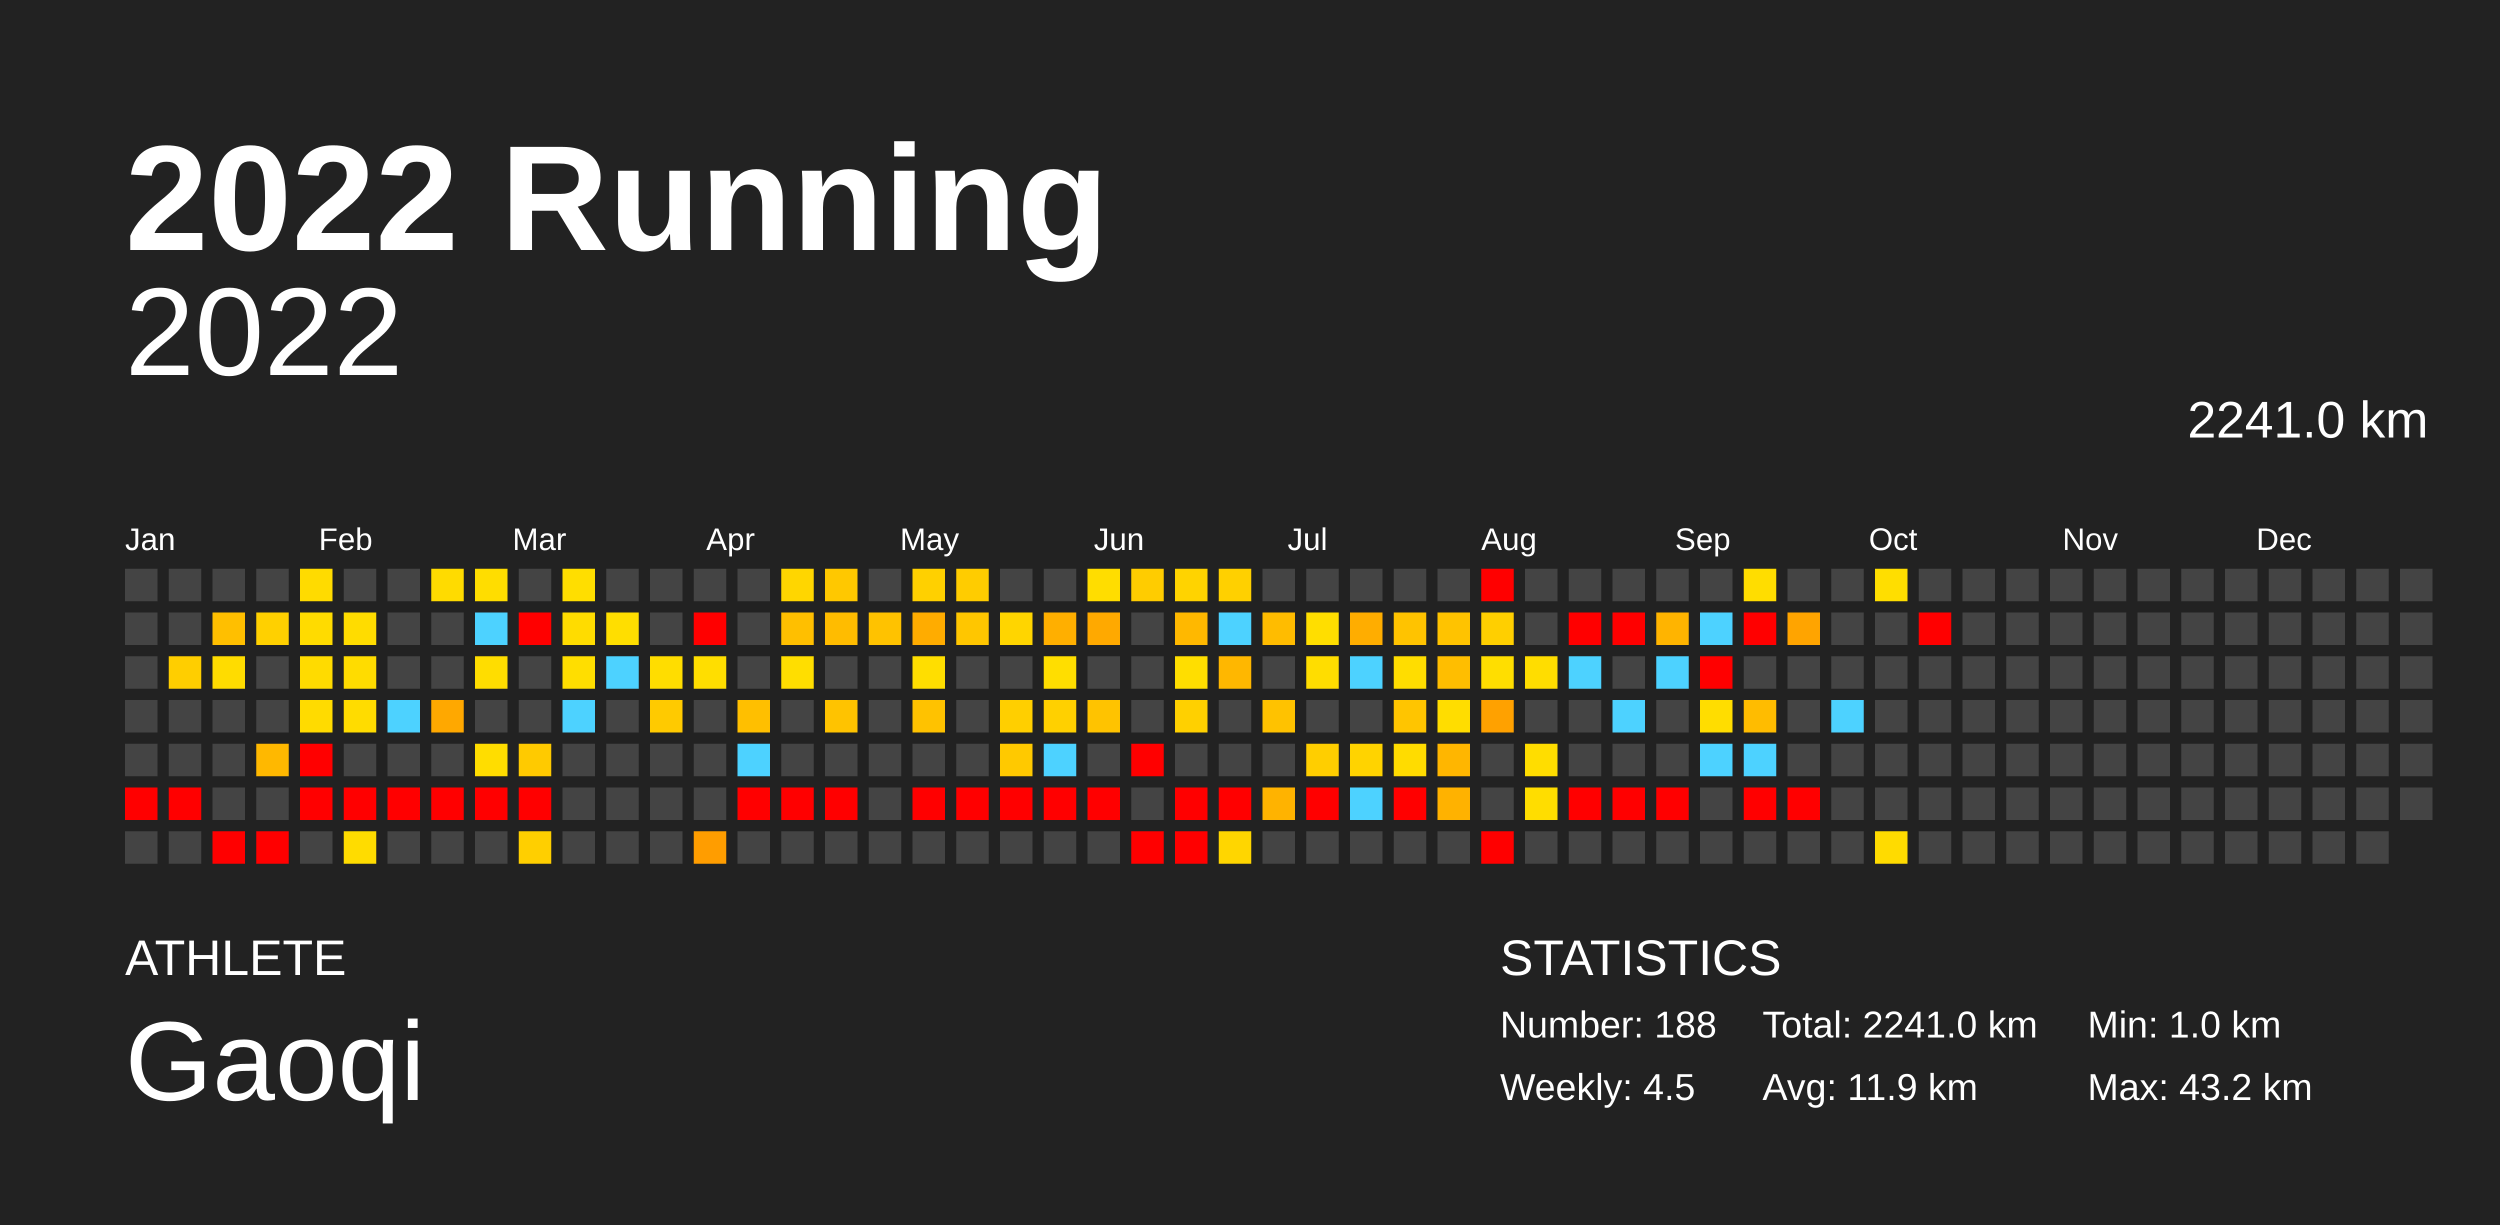
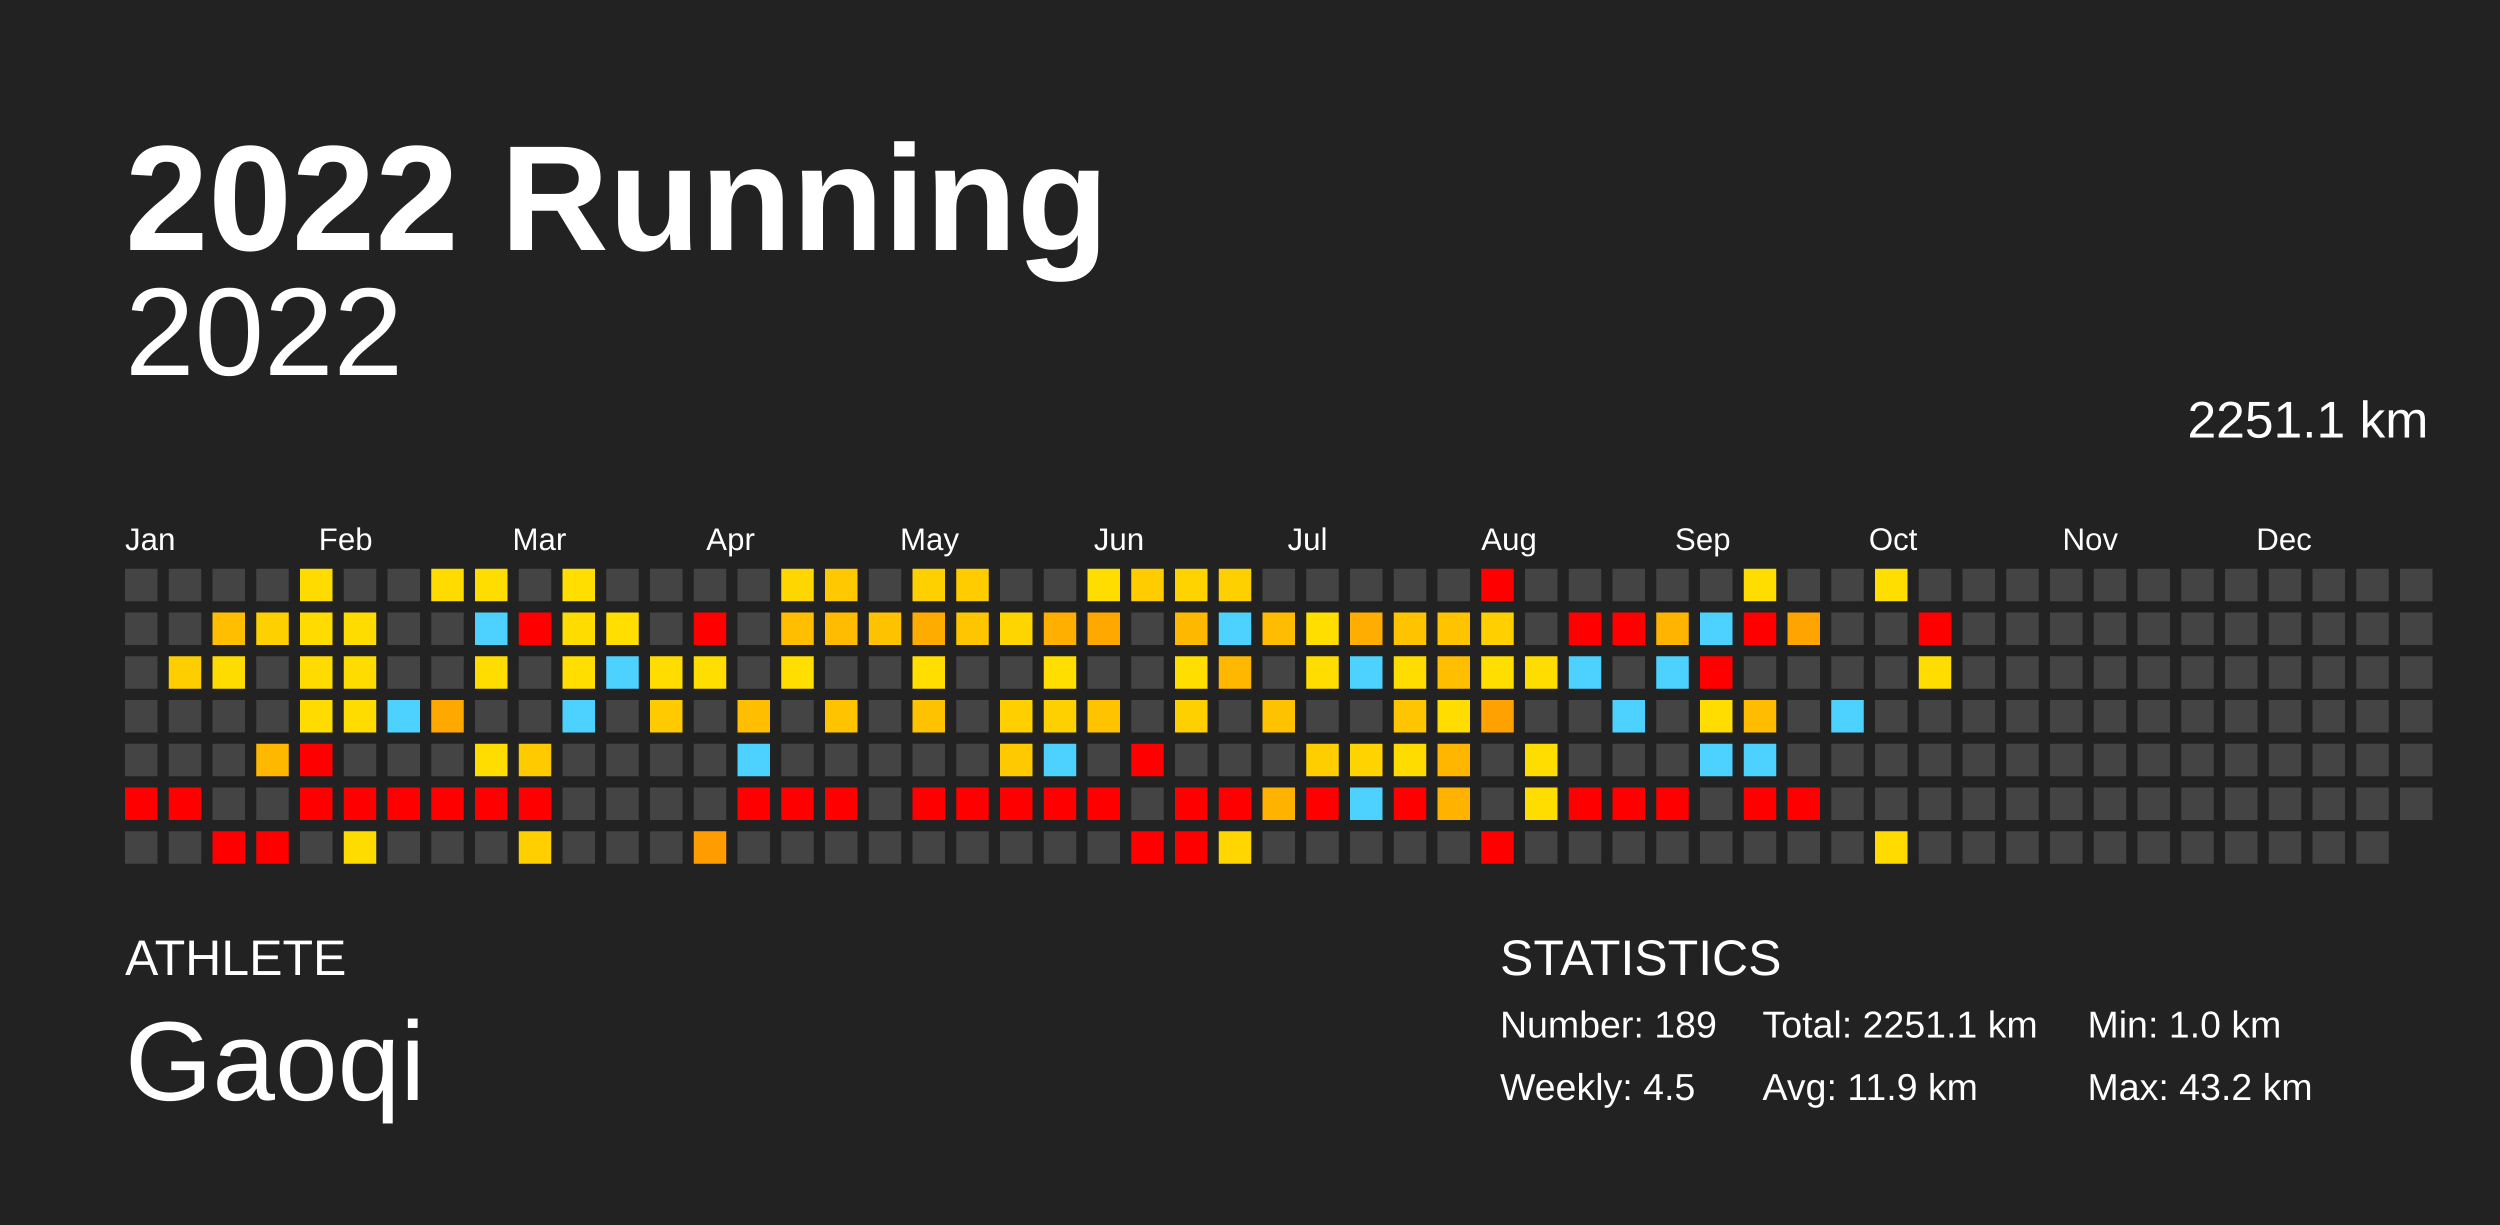
<svg xmlns="http://www.w3.org/2000/svg" baseProfile="full" height="98mm" version="1.1" viewBox="0,0,200,98" width="200mm">
  <defs />
  <rect fill="#222222" height="98" width="200" x="0" y="0" />
  <text fill="#FFFFFF" style="font-size:12px; font-family:Arial; font-weight:bold;" x="10" y="20">2022 Running</text>
  <text fill="#FFFFFF" style="font-size:4px; font-family:Arial" x="10" y="78">ATHLETE</text>
  <text fill="#FFFFFF" style="font-size:9px; font-family:Arial" x="10" y="88">Gaoqi</text>
  <text fill="#FFFFFF" style="font-size:4px; font-family:Arial" x="120" y="78">STATISTICS</text>
-   <text fill="#FFFFFF" style="font-size:3px; font-family:Arial" x="120" y="83">Number: 188</text>
+   <text fill="#FFFFFF" style="font-size:3px; font-family:Arial" x="120" y="83">Number: 189</text>
  <text fill="#FFFFFF" style="font-size:3px; font-family:Arial" x="120" y="88">Weekly: 4.5</text>
-   <text fill="#FFFFFF" style="font-size:3px; font-family:Arial" x="141" y="83">Total: 2241.0 km</text>
+   <text fill="#FFFFFF" style="font-size:3px; font-family:Arial" x="141" y="83">Total: 2251.1 km</text>
  <text fill="#FFFFFF" style="font-size:3px; font-family:Arial" x="141" y="88">Avg: 11.9 km</text>
  <text fill="#FFFFFF" style="font-size:3px; font-family:Arial" x="167" y="83">Min: 1.0 km</text>
  <text fill="#FFFFFF" style="font-size:3px; font-family:Arial" x="167" y="88">Max: 43.2 km</text>
  <text alignment-baseline="hanging" fill="#FFFFFF" style="font-size:10.0px; font-family:Arial;" x="10" y="30">2022</text>
-   <text alignment-baseline="hanging" fill="#FFFFFF" style="font-size:4.125px; font-family:Arial;" x="175" y="35">2241.0 km</text>
+   <text alignment-baseline="hanging" fill="#FFFFFF" style="font-size:4.125px; font-family:Arial;" x="175" y="35">2251.1 km</text>
  <text fill="#FFFFFF" style="font-size:2.5px; font-family:Arial" x="10.0" y="44">Jan</text>
  <text fill="#FFFFFF" style="font-size:2.5px; font-family:Arial" x="25.5" y="44">Feb</text>
  <text fill="#FFFFFF" style="font-size:2.5px; font-family:Arial" x="41.0" y="44">Mar</text>
  <text fill="#FFFFFF" style="font-size:2.5px; font-family:Arial" x="56.5" y="44">Apr</text>
  <text fill="#FFFFFF" style="font-size:2.5px; font-family:Arial" x="72.0" y="44">May</text>
  <text fill="#FFFFFF" style="font-size:2.5px; font-family:Arial" x="87.5" y="44">Jun</text>
  <text fill="#FFFFFF" style="font-size:2.5px; font-family:Arial" x="103.0" y="44">Jul</text>
  <text fill="#FFFFFF" style="font-size:2.5px; font-family:Arial" x="118.5" y="44">Aug</text>
  <text fill="#FFFFFF" style="font-size:2.5px; font-family:Arial" x="134.0" y="44">Sep</text>
  <text fill="#FFFFFF" style="font-size:2.5px; font-family:Arial" x="149.5" y="44">Oct</text>
  <text fill="#FFFFFF" style="font-size:2.5px; font-family:Arial" x="165.0" y="44">Nov</text>
  <text fill="#FFFFFF" style="font-size:2.5px; font-family:Arial" x="180.5" y="44">Dec</text>
  <rect fill="#444444" height="2.6" width="2.6" x="10.0" y="45.5" />
  <rect fill="#444444" height="2.6" width="2.6" x="10.0" y="49.0" />
  <rect fill="#444444" height="2.6" width="2.6" x="10.0" y="52.5" />
  <rect fill="#444444" height="2.6" width="2.6" x="10.0" y="56.0" />
  <rect fill="#444444" height="2.6" width="2.6" x="10.0" y="59.5" />
  <rect fill="red" height="2.6" width="2.6" x="10.0" y="63.0" />
  <rect fill="#444444" height="2.6" width="2.6" x="10.0" y="66.5" />
  <rect fill="#444444" height="2.6" width="2.6" x="13.5" y="45.5" />
  <rect fill="#444444" height="2.6" width="2.6" x="13.5" y="49.0" />
  <rect fill="#ffce00" height="2.6" width="2.6" x="13.5" y="52.5" />
  <rect fill="#444444" height="2.6" width="2.6" x="13.5" y="56.0" />
  <rect fill="#444444" height="2.6" width="2.6" x="13.5" y="59.5" />
  <rect fill="red" height="2.6" width="2.6" x="13.5" y="63.0" />
  <rect fill="#444444" height="2.6" width="2.6" x="13.5" y="66.5" />
  <rect fill="#444444" height="2.6" width="2.6" x="17.0" y="45.5" />
  <rect fill="#ffbf00" height="2.6" width="2.6" x="17.0" y="49.0" />
  <rect fill="#ffdc00" height="2.6" width="2.6" x="17.0" y="52.5" />
  <rect fill="#444444" height="2.6" width="2.6" x="17.0" y="56.0" />
  <rect fill="#444444" height="2.6" width="2.6" x="17.0" y="59.5" />
  <rect fill="#444444" height="2.6" width="2.6" x="17.0" y="63.0" />
  <rect fill="red" height="2.6" width="2.6" x="17.0" y="66.5" />
  <rect fill="#444444" height="2.6" width="2.6" x="20.5" y="45.5" />
  <rect fill="#ffd000" height="2.6" width="2.6" x="20.5" y="49.0" />
  <rect fill="#444444" height="2.6" width="2.6" x="20.5" y="52.5" />
  <rect fill="#444444" height="2.6" width="2.6" x="20.5" y="56.0" />
  <rect fill="#ffb800" height="2.6" width="2.6" x="20.5" y="59.5" />
  <rect fill="#444444" height="2.6" width="2.6" x="20.5" y="63.0" />
  <rect fill="red" height="2.6" width="2.6" x="20.5" y="66.5" />
  <rect fill="#ffdb00" height="2.6" width="2.6" x="24.0" y="45.5" />
  <rect fill="#ffdb00" height="2.6" width="2.6" x="24.0" y="49.0" />
  <rect fill="#ffdb00" height="2.6" width="2.6" x="24.0" y="52.5" />
  <rect fill="#ffdb00" height="2.6" width="2.6" x="24.0" y="56.0" />
  <rect fill="red" height="2.6" width="2.6" x="24.0" y="59.5" />
  <rect fill="red" height="2.6" width="2.6" x="24.0" y="63.0" />
  <rect fill="#444444" height="2.6" width="2.6" x="24.0" y="66.5" />
  <rect fill="#444444" height="2.6" width="2.6" x="27.5" y="45.5" />
  <rect fill="#ffdc00" height="2.6" width="2.6" x="27.5" y="49.0" />
  <rect fill="#ffdc00" height="2.6" width="2.6" x="27.5" y="52.5" />
  <rect fill="#ffdc00" height="2.6" width="2.6" x="27.5" y="56.0" />
  <rect fill="#444444" height="2.6" width="2.6" x="27.5" y="59.5" />
  <rect fill="red" height="2.6" width="2.6" x="27.5" y="63.0" />
  <rect fill="#ffdc00" height="2.6" width="2.6" x="27.5" y="66.5" />
  <rect fill="#444444" height="2.6" width="2.6" x="31.0" y="45.5" />
  <rect fill="#444444" height="2.6" width="2.6" x="31.0" y="49.0" />
  <rect fill="#444444" height="2.6" width="2.6" x="31.0" y="52.5" />
  <rect fill="#4dd2ff" height="2.6" width="2.6" x="31.0" y="56.0" />
  <rect fill="#444444" height="2.6" width="2.6" x="31.0" y="59.5" />
  <rect fill="red" height="2.6" width="2.6" x="31.0" y="63.0" />
  <rect fill="#444444" height="2.6" width="2.6" x="31.0" y="66.5" />
  <rect fill="#ffdb00" height="2.6" width="2.6" x="34.5" y="45.5" />
  <rect fill="#444444" height="2.6" width="2.6" x="34.5" y="49.0" />
  <rect fill="#444444" height="2.6" width="2.6" x="34.5" y="52.5" />
  <rect fill="#ffa800" height="2.6" width="2.6" x="34.5" y="56.0" />
  <rect fill="#444444" height="2.6" width="2.6" x="34.5" y="59.5" />
  <rect fill="red" height="2.6" width="2.6" x="34.5" y="63.0" />
  <rect fill="#444444" height="2.6" width="2.6" x="34.5" y="66.5" />
  <rect fill="#ffdd00" height="2.6" width="2.6" x="38.0" y="45.5" />
  <rect fill="#4dd2ff" height="2.6" width="2.6" x="38.0" y="49.0" />
  <rect fill="#ffdd00" height="2.6" width="2.6" x="38.0" y="52.5" />
  <rect fill="#444444" height="2.6" width="2.6" x="38.0" y="56.0" />
  <rect fill="#ffdd00" height="2.6" width="2.6" x="38.0" y="59.5" />
  <rect fill="red" height="2.6" width="2.6" x="38.0" y="63.0" />
  <rect fill="#444444" height="2.6" width="2.6" x="38.0" y="66.5" />
  <rect fill="#444444" height="2.6" width="2.6" x="41.5" y="45.5" />
  <rect fill="red" height="2.6" width="2.6" x="41.5" y="49.0" />
  <rect fill="#444444" height="2.6" width="2.6" x="41.5" y="52.5" />
  <rect fill="#444444" height="2.6" width="2.6" x="41.5" y="56.0" />
  <rect fill="#ffca00" height="2.6" width="2.6" x="41.5" y="59.5" />
  <rect fill="red" height="2.6" width="2.6" x="41.5" y="63.0" />
  <rect fill="#ffcf00" height="2.6" width="2.6" x="41.5" y="66.5" />
  <rect fill="#ffde00" height="2.6" width="2.6" x="45.0" y="45.5" />
  <rect fill="#ffdc00" height="2.6" width="2.6" x="45.0" y="49.0" />
  <rect fill="#ffde00" height="2.6" width="2.6" x="45.0" y="52.5" />
  <rect fill="#4dd2ff" height="2.6" width="2.6" x="45.0" y="56.0" />
  <rect fill="#444444" height="2.6" width="2.6" x="45.0" y="59.5" />
  <rect fill="#444444" height="2.6" width="2.6" x="45.0" y="63.0" />
  <rect fill="#444444" height="2.6" width="2.6" x="45.0" y="66.5" />
  <rect fill="#444444" height="2.6" width="2.6" x="48.5" y="45.5" />
  <rect fill="#ffde00" height="2.6" width="2.6" x="48.5" y="49.0" />
  <rect fill="#4dd2ff" height="2.6" width="2.6" x="48.5" y="52.5" />
  <rect fill="#444444" height="2.6" width="2.6" x="48.5" y="56.0" />
  <rect fill="#444444" height="2.6" width="2.6" x="48.5" y="59.5" />
  <rect fill="#444444" height="2.6" width="2.6" x="48.5" y="63.0" />
  <rect fill="#444444" height="2.6" width="2.6" x="48.5" y="66.5" />
  <rect fill="#444444" height="2.6" width="2.6" x="52.0" y="45.5" />
  <rect fill="#444444" height="2.6" width="2.6" x="52.0" y="49.0" />
  <rect fill="#ffdd00" height="2.6" width="2.6" x="52.0" y="52.5" />
  <rect fill="#ffca00" height="2.6" width="2.6" x="52.0" y="56.0" />
  <rect fill="#444444" height="2.6" width="2.6" x="52.0" y="59.5" />
  <rect fill="#444444" height="2.6" width="2.6" x="52.0" y="63.0" />
  <rect fill="#444444" height="2.6" width="2.6" x="52.0" y="66.5" />
  <rect fill="#444444" height="2.6" width="2.6" x="55.5" y="45.5" />
  <rect fill="red" height="2.6" width="2.6" x="55.5" y="49.0" />
  <rect fill="#ffde00" height="2.6" width="2.6" x="55.5" y="52.5" />
  <rect fill="#444444" height="2.6" width="2.6" x="55.5" y="56.0" />
  <rect fill="#444444" height="2.6" width="2.6" x="55.5" y="59.5" />
  <rect fill="#444444" height="2.6" width="2.6" x="55.5" y="63.0" />
  <rect fill="#ff9d00" height="2.6" width="2.6" x="55.5" y="66.5" />
  <rect fill="#444444" height="2.6" width="2.6" x="59.0" y="45.5" />
  <rect fill="#444444" height="2.6" width="2.6" x="59.0" y="49.0" />
  <rect fill="#444444" height="2.6" width="2.6" x="59.0" y="52.5" />
  <rect fill="#ffbf00" height="2.6" width="2.6" x="59.0" y="56.0" />
  <rect fill="#4dd2ff" height="2.6" width="2.6" x="59.0" y="59.5" />
  <rect fill="red" height="2.6" width="2.6" x="59.0" y="63.0" />
  <rect fill="#444444" height="2.6" width="2.6" x="59.0" y="66.5" />
  <rect fill="#ffd600" height="2.6" width="2.6" x="62.5" y="45.5" />
  <rect fill="#ffbf00" height="2.6" width="2.6" x="62.5" y="49.0" />
  <rect fill="#ffde00" height="2.6" width="2.6" x="62.5" y="52.5" />
  <rect fill="#444444" height="2.6" width="2.6" x="62.5" y="56.0" />
  <rect fill="#444444" height="2.6" width="2.6" x="62.5" y="59.5" />
  <rect fill="red" height="2.6" width="2.6" x="62.5" y="63.0" />
  <rect fill="#444444" height="2.6" width="2.6" x="62.5" y="66.5" />
  <rect fill="#ffc800" height="2.6" width="2.6" x="66.0" y="45.5" />
  <rect fill="#ffbc00" height="2.6" width="2.6" x="66.0" y="49.0" />
  <rect fill="#444444" height="2.6" width="2.6" x="66.0" y="52.5" />
  <rect fill="#ffc300" height="2.6" width="2.6" x="66.0" y="56.0" />
  <rect fill="#444444" height="2.6" width="2.6" x="66.0" y="59.5" />
  <rect fill="red" height="2.6" width="2.6" x="66.0" y="63.0" />
  <rect fill="#444444" height="2.6" width="2.6" x="66.0" y="66.5" />
  <rect fill="#444444" height="2.6" width="2.6" x="69.5" y="45.5" />
  <rect fill="#ffc200" height="2.6" width="2.6" x="69.5" y="49.0" />
  <rect fill="#444444" height="2.6" width="2.6" x="69.5" y="52.5" />
  <rect fill="#444444" height="2.6" width="2.6" x="69.5" y="56.0" />
  <rect fill="#444444" height="2.6" width="2.6" x="69.5" y="59.5" />
  <rect fill="#444444" height="2.6" width="2.6" x="69.5" y="63.0" />
  <rect fill="#444444" height="2.6" width="2.6" x="69.5" y="66.5" />
  <rect fill="#ffd000" height="2.6" width="2.6" x="73.0" y="45.5" />
  <rect fill="#ffac00" height="2.6" width="2.6" x="73.0" y="49.0" />
  <rect fill="#ffde00" height="2.6" width="2.6" x="73.0" y="52.5" />
  <rect fill="#ffc200" height="2.6" width="2.6" x="73.0" y="56.0" />
  <rect fill="#444444" height="2.6" width="2.6" x="73.0" y="59.5" />
  <rect fill="red" height="2.6" width="2.6" x="73.0" y="63.0" />
  <rect fill="#444444" height="2.6" width="2.6" x="73.0" y="66.5" />
  <rect fill="#ffcc00" height="2.6" width="2.6" x="76.5" y="45.5" />
  <rect fill="#ffc600" height="2.6" width="2.6" x="76.5" y="49.0" />
  <rect fill="#444444" height="2.6" width="2.6" x="76.5" y="52.5" />
  <rect fill="#444444" height="2.6" width="2.6" x="76.5" y="56.0" />
  <rect fill="#444444" height="2.6" width="2.6" x="76.5" y="59.5" />
  <rect fill="red" height="2.6" width="2.6" x="76.5" y="63.0" />
  <rect fill="#444444" height="2.6" width="2.6" x="76.5" y="66.5" />
  <rect fill="#444444" height="2.6" width="2.6" x="80.0" y="45.5" />
  <rect fill="#ffd500" height="2.6" width="2.6" x="80.0" y="49.0" />
  <rect fill="#444444" height="2.6" width="2.6" x="80.0" y="52.5" />
  <rect fill="#ffcf00" height="2.6" width="2.6" x="80.0" y="56.0" />
  <rect fill="#ffc900" height="2.6" width="2.6" x="80.0" y="59.5" />
  <rect fill="red" height="2.6" width="2.6" x="80.0" y="63.0" />
  <rect fill="#444444" height="2.6" width="2.6" x="80.0" y="66.5" />
  <rect fill="#444444" height="2.6" width="2.6" x="83.5" y="45.5" />
  <rect fill="#ffaf00" height="2.6" width="2.6" x="83.5" y="49.0" />
  <rect fill="#ffde00" height="2.6" width="2.6" x="83.5" y="52.5" />
  <rect fill="#ffd000" height="2.6" width="2.6" x="83.5" y="56.0" />
  <rect fill="#4dd2ff" height="2.6" width="2.6" x="83.5" y="59.5" />
  <rect fill="red" height="2.6" width="2.6" x="83.5" y="63.0" />
  <rect fill="#444444" height="2.6" width="2.6" x="83.5" y="66.5" />
  <rect fill="#ffdd00" height="2.6" width="2.6" x="87.0" y="45.5" />
  <rect fill="#ffa900" height="2.6" width="2.6" x="87.0" y="49.0" />
  <rect fill="#444444" height="2.6" width="2.6" x="87.0" y="52.5" />
  <rect fill="#ffc300" height="2.6" width="2.6" x="87.0" y="56.0" />
  <rect fill="#444444" height="2.6" width="2.6" x="87.0" y="59.5" />
  <rect fill="red" height="2.6" width="2.6" x="87.0" y="63.0" />
  <rect fill="#444444" height="2.6" width="2.6" x="87.0" y="66.5" />
  <rect fill="#ffcc00" height="2.6" width="2.6" x="90.5" y="45.5" />
  <rect fill="#444444" height="2.6" width="2.6" x="90.5" y="49.0" />
  <rect fill="#444444" height="2.6" width="2.6" x="90.5" y="52.5" />
  <rect fill="#444444" height="2.6" width="2.6" x="90.5" y="56.0" />
  <rect fill="red" height="2.6" width="2.6" x="90.5" y="59.5" />
  <rect fill="#444444" height="2.6" width="2.6" x="90.5" y="63.0" />
  <rect fill="red" height="2.6" width="2.6" x="90.5" y="66.5" />
  <rect fill="#ffd300" height="2.6" width="2.6" x="94.0" y="45.5" />
  <rect fill="#ffb800" height="2.6" width="2.6" x="94.0" y="49.0" />
  <rect fill="#ffde00" height="2.6" width="2.6" x="94.0" y="52.5" />
  <rect fill="#ffd000" height="2.6" width="2.6" x="94.0" y="56.0" />
  <rect fill="#444444" height="2.6" width="2.6" x="94.0" y="59.5" />
  <rect fill="red" height="2.6" width="2.6" x="94.0" y="63.0" />
  <rect fill="red" height="2.6" width="2.6" x="94.0" y="66.5" />
  <rect fill="#ffd000" height="2.6" width="2.6" x="97.5" y="45.5" />
  <rect fill="#4dd2ff" height="2.6" width="2.6" x="97.5" y="49.0" />
  <rect fill="#ffb700" height="2.6" width="2.6" x="97.5" y="52.5" />
  <rect fill="#444444" height="2.6" width="2.6" x="97.5" y="56.0" />
  <rect fill="#444444" height="2.6" width="2.6" x="97.5" y="59.5" />
  <rect fill="red" height="2.6" width="2.6" x="97.5" y="63.0" />
  <rect fill="#ffd600" height="2.6" width="2.6" x="97.5" y="66.5" />
  <rect fill="#444444" height="2.6" width="2.6" x="101.0" y="45.5" />
  <rect fill="#ffbc00" height="2.6" width="2.6" x="101.0" y="49.0" />
  <rect fill="#444444" height="2.6" width="2.6" x="101.0" y="52.5" />
  <rect fill="#ffc200" height="2.6" width="2.6" x="101.0" y="56.0" />
  <rect fill="#444444" height="2.6" width="2.6" x="101.0" y="59.5" />
  <rect fill="#ffb300" height="2.6" width="2.6" x="101.0" y="63.0" />
  <rect fill="#444444" height="2.6" width="2.6" x="101.0" y="66.5" />
  <rect fill="#444444" height="2.6" width="2.6" x="104.5" y="45.5" />
  <rect fill="#ffde00" height="2.6" width="2.6" x="104.5" y="49.0" />
  <rect fill="#ffdd00" height="2.6" width="2.6" x="104.5" y="52.5" />
  <rect fill="#444444" height="2.6" width="2.6" x="104.5" y="56.0" />
  <rect fill="#ffce00" height="2.6" width="2.6" x="104.5" y="59.5" />
  <rect fill="red" height="2.6" width="2.6" x="104.5" y="63.0" />
  <rect fill="#444444" height="2.6" width="2.6" x="104.5" y="66.5" />
  <rect fill="#444444" height="2.6" width="2.6" x="108.0" y="45.5" />
  <rect fill="#ffad00" height="2.6" width="2.6" x="108.0" y="49.0" />
  <rect fill="#4dd2ff" height="2.6" width="2.6" x="108.0" y="52.5" />
  <rect fill="#444444" height="2.6" width="2.6" x="108.0" y="56.0" />
  <rect fill="#ffd300" height="2.6" width="2.6" x="108.0" y="59.5" />
  <rect fill="#4dd2ff" height="2.6" width="2.6" x="108.0" y="63.0" />
  <rect fill="#444444" height="2.6" width="2.6" x="108.0" y="66.5" />
  <rect fill="#444444" height="2.6" width="2.6" x="111.5" y="45.5" />
  <rect fill="#ffc300" height="2.6" width="2.6" x="111.5" y="49.0" />
  <rect fill="#ffdd00" height="2.6" width="2.6" x="111.5" y="52.5" />
  <rect fill="#ffc500" height="2.6" width="2.6" x="111.5" y="56.0" />
  <rect fill="#ffdc00" height="2.6" width="2.6" x="111.5" y="59.5" />
  <rect fill="red" height="2.6" width="2.6" x="111.5" y="63.0" />
  <rect fill="#444444" height="2.6" width="2.6" x="111.5" y="66.5" />
  <rect fill="#444444" height="2.6" width="2.6" x="115.0" y="45.5" />
  <rect fill="#ffc300" height="2.6" width="2.6" x="115.0" y="49.0" />
  <rect fill="#ffbe00" height="2.6" width="2.6" x="115.0" y="52.5" />
  <rect fill="#ffdd00" height="2.6" width="2.6" x="115.0" y="56.0" />
  <rect fill="#ffb600" height="2.6" width="2.6" x="115.0" y="59.5" />
  <rect fill="#ffb200" height="2.6" width="2.6" x="115.0" y="63.0" />
  <rect fill="#444444" height="2.6" width="2.6" x="115.0" y="66.5" />
  <rect fill="red" height="2.6" width="2.6" x="118.5" y="45.5" />
  <rect fill="#ffcf00" height="2.6" width="2.6" x="118.5" y="49.0" />
  <rect fill="#ffde00" height="2.6" width="2.6" x="118.5" y="52.5" />
  <rect fill="#ffa100" height="2.6" width="2.6" x="118.5" y="56.0" />
  <rect fill="#444444" height="2.6" width="2.6" x="118.5" y="59.5" />
  <rect fill="#444444" height="2.6" width="2.6" x="118.5" y="63.0" />
  <rect fill="red" height="2.6" width="2.6" x="118.5" y="66.5" />
  <rect fill="#444444" height="2.6" width="2.6" x="122.0" y="45.5" />
  <rect fill="#444444" height="2.6" width="2.6" x="122.0" y="49.0" />
  <rect fill="#ffdd00" height="2.6" width="2.6" x="122.0" y="52.5" />
  <rect fill="#444444" height="2.6" width="2.6" x="122.0" y="56.0" />
  <rect fill="#ffdd00" height="2.6" width="2.6" x="122.0" y="59.5" />
  <rect fill="#ffdd00" height="2.6" width="2.6" x="122.0" y="63.0" />
  <rect fill="#444444" height="2.6" width="2.6" x="122.0" y="66.5" />
  <rect fill="#444444" height="2.6" width="2.6" x="125.5" y="45.5" />
  <rect fill="red" height="2.6" width="2.6" x="125.5" y="49.0" />
  <rect fill="#4dd2ff" height="2.6" width="2.6" x="125.5" y="52.5" />
  <rect fill="#444444" height="2.6" width="2.6" x="125.5" y="56.0" />
  <rect fill="#444444" height="2.6" width="2.6" x="125.5" y="59.5" />
  <rect fill="red" height="2.6" width="2.6" x="125.5" y="63.0" />
  <rect fill="#444444" height="2.6" width="2.6" x="125.5" y="66.5" />
  <rect fill="#444444" height="2.6" width="2.6" x="129.0" y="45.5" />
  <rect fill="red" height="2.6" width="2.6" x="129.0" y="49.0" />
  <rect fill="#444444" height="2.6" width="2.6" x="129.0" y="52.5" />
  <rect fill="#4dd2ff" height="2.6" width="2.6" x="129.0" y="56.0" />
  <rect fill="#444444" height="2.6" width="2.6" x="129.0" y="59.5" />
  <rect fill="red" height="2.6" width="2.6" x="129.0" y="63.0" />
  <rect fill="#444444" height="2.6" width="2.6" x="129.0" y="66.5" />
  <rect fill="#444444" height="2.6" width="2.6" x="132.5" y="45.5" />
  <rect fill="#ffb400" height="2.6" width="2.6" x="132.5" y="49.0" />
  <rect fill="#4dd2ff" height="2.6" width="2.6" x="132.5" y="52.5" />
  <rect fill="#444444" height="2.6" width="2.6" x="132.5" y="56.0" />
  <rect fill="#444444" height="2.6" width="2.6" x="132.5" y="59.5" />
  <rect fill="red" height="2.6" width="2.6" x="132.5" y="63.0" />
  <rect fill="#444444" height="2.6" width="2.6" x="132.5" y="66.5" />
  <rect fill="#444444" height="2.6" width="2.6" x="136.0" y="45.5" />
  <rect fill="#4dd2ff" height="2.6" width="2.6" x="136.0" y="49.0" />
  <rect fill="red" height="2.6" width="2.6" x="136.0" y="52.5" />
  <rect fill="#ffdd00" height="2.6" width="2.6" x="136.0" y="56.0" />
  <rect fill="#4dd2ff" height="2.6" width="2.6" x="136.0" y="59.5" />
  <rect fill="#444444" height="2.6" width="2.6" x="136.0" y="63.0" />
  <rect fill="#444444" height="2.6" width="2.6" x="136.0" y="66.5" />
  <rect fill="#ffdd00" height="2.6" width="2.6" x="139.5" y="45.5" />
  <rect fill="red" height="2.6" width="2.6" x="139.5" y="49.0" />
  <rect fill="#444444" height="2.6" width="2.6" x="139.5" y="52.5" />
  <rect fill="#ffbc00" height="2.6" width="2.6" x="139.5" y="56.0" />
  <rect fill="#4dd2ff" height="2.6" width="2.6" x="139.5" y="59.5" />
  <rect fill="red" height="2.6" width="2.6" x="139.5" y="63.0" />
  <rect fill="#444444" height="2.6" width="2.6" x="139.5" y="66.5" />
  <rect fill="#444444" height="2.6" width="2.6" x="143.0" y="45.5" />
  <rect fill="#ffa400" height="2.6" width="2.6" x="143.0" y="49.0" />
  <rect fill="#444444" height="2.6" width="2.6" x="143.0" y="52.5" />
  <rect fill="#444444" height="2.6" width="2.6" x="143.0" y="56.0" />
  <rect fill="#444444" height="2.6" width="2.6" x="143.0" y="59.5" />
  <rect fill="red" height="2.6" width="2.6" x="143.0" y="63.0" />
  <rect fill="#444444" height="2.6" width="2.6" x="143.0" y="66.5" />
  <rect fill="#444444" height="2.6" width="2.6" x="146.5" y="45.5" />
  <rect fill="#444444" height="2.6" width="2.6" x="146.5" y="49.0" />
  <rect fill="#444444" height="2.6" width="2.6" x="146.5" y="52.5" />
  <rect fill="#4dd2ff" height="2.6" width="2.6" x="146.5" y="56.0" />
  <rect fill="#444444" height="2.6" width="2.6" x="146.5" y="59.5" />
  <rect fill="#444444" height="2.6" width="2.6" x="146.5" y="63.0" />
  <rect fill="#444444" height="2.6" width="2.6" x="146.5" y="66.5" />
  <rect fill="#ffde00" height="2.6" width="2.6" x="150.0" y="45.5" />
  <rect fill="#444444" height="2.6" width="2.6" x="150.0" y="49.0" />
  <rect fill="#444444" height="2.6" width="2.6" x="150.0" y="52.5" />
  <rect fill="#444444" height="2.6" width="2.6" x="150.0" y="56.0" />
  <rect fill="#444444" height="2.6" width="2.6" x="150.0" y="59.5" />
  <rect fill="#444444" height="2.6" width="2.6" x="150.0" y="63.0" />
  <rect fill="#ffdb00" height="2.6" width="2.6" x="150.0" y="66.5" />
  <rect fill="#444444" height="2.6" width="2.6" x="153.5" y="45.5" />
  <rect fill="red" height="2.6" width="2.6" x="153.5" y="49.0" />
-   <rect fill="#444444" height="2.6" width="2.6" x="153.5" y="52.5" />
+   <rect fill="#ffdd00" height="2.6" width="2.6" x="153.5" y="52.5" />
  <rect fill="#444444" height="2.6" width="2.6" x="153.5" y="56.0" />
  <rect fill="#444444" height="2.6" width="2.6" x="153.5" y="59.5" />
  <rect fill="#444444" height="2.6" width="2.6" x="153.5" y="63.0" />
  <rect fill="#444444" height="2.6" width="2.6" x="153.5" y="66.5" />
  <rect fill="#444444" height="2.6" width="2.6" x="157.0" y="45.5" />
  <rect fill="#444444" height="2.6" width="2.6" x="157.0" y="49.0" />
  <rect fill="#444444" height="2.6" width="2.6" x="157.0" y="52.5" />
  <rect fill="#444444" height="2.6" width="2.6" x="157.0" y="56.0" />
  <rect fill="#444444" height="2.6" width="2.6" x="157.0" y="59.5" />
  <rect fill="#444444" height="2.6" width="2.6" x="157.0" y="63.0" />
  <rect fill="#444444" height="2.6" width="2.6" x="157.0" y="66.5" />
  <rect fill="#444444" height="2.6" width="2.6" x="160.5" y="45.5" />
  <rect fill="#444444" height="2.6" width="2.6" x="160.5" y="49.0" />
  <rect fill="#444444" height="2.6" width="2.6" x="160.5" y="52.5" />
  <rect fill="#444444" height="2.6" width="2.6" x="160.5" y="56.0" />
  <rect fill="#444444" height="2.6" width="2.6" x="160.5" y="59.5" />
  <rect fill="#444444" height="2.6" width="2.6" x="160.5" y="63.0" />
  <rect fill="#444444" height="2.6" width="2.6" x="160.5" y="66.5" />
  <rect fill="#444444" height="2.6" width="2.6" x="164.0" y="45.5" />
  <rect fill="#444444" height="2.6" width="2.6" x="164.0" y="49.0" />
  <rect fill="#444444" height="2.6" width="2.6" x="164.0" y="52.5" />
  <rect fill="#444444" height="2.6" width="2.6" x="164.0" y="56.0" />
  <rect fill="#444444" height="2.6" width="2.6" x="164.0" y="59.5" />
  <rect fill="#444444" height="2.6" width="2.6" x="164.0" y="63.0" />
  <rect fill="#444444" height="2.6" width="2.6" x="164.0" y="66.5" />
  <rect fill="#444444" height="2.6" width="2.6" x="167.5" y="45.5" />
  <rect fill="#444444" height="2.6" width="2.6" x="167.5" y="49.0" />
  <rect fill="#444444" height="2.6" width="2.6" x="167.5" y="52.5" />
  <rect fill="#444444" height="2.6" width="2.6" x="167.5" y="56.0" />
  <rect fill="#444444" height="2.6" width="2.6" x="167.5" y="59.5" />
  <rect fill="#444444" height="2.6" width="2.6" x="167.5" y="63.0" />
  <rect fill="#444444" height="2.6" width="2.6" x="167.5" y="66.5" />
  <rect fill="#444444" height="2.6" width="2.6" x="171.0" y="45.5" />
  <rect fill="#444444" height="2.6" width="2.6" x="171.0" y="49.0" />
  <rect fill="#444444" height="2.6" width="2.6" x="171.0" y="52.5" />
  <rect fill="#444444" height="2.6" width="2.6" x="171.0" y="56.0" />
  <rect fill="#444444" height="2.6" width="2.6" x="171.0" y="59.5" />
  <rect fill="#444444" height="2.6" width="2.6" x="171.0" y="63.0" />
  <rect fill="#444444" height="2.6" width="2.6" x="171.0" y="66.5" />
  <rect fill="#444444" height="2.6" width="2.6" x="174.5" y="45.5" />
  <rect fill="#444444" height="2.6" width="2.6" x="174.5" y="49.0" />
  <rect fill="#444444" height="2.6" width="2.6" x="174.5" y="52.5" />
  <rect fill="#444444" height="2.6" width="2.6" x="174.5" y="56.0" />
  <rect fill="#444444" height="2.6" width="2.6" x="174.5" y="59.5" />
  <rect fill="#444444" height="2.6" width="2.6" x="174.5" y="63.0" />
  <rect fill="#444444" height="2.6" width="2.6" x="174.5" y="66.5" />
  <rect fill="#444444" height="2.6" width="2.6" x="178.0" y="45.5" />
  <rect fill="#444444" height="2.6" width="2.6" x="178.0" y="49.0" />
  <rect fill="#444444" height="2.6" width="2.6" x="178.0" y="52.5" />
  <rect fill="#444444" height="2.6" width="2.6" x="178.0" y="56.0" />
  <rect fill="#444444" height="2.6" width="2.6" x="178.0" y="59.5" />
  <rect fill="#444444" height="2.6" width="2.6" x="178.0" y="63.0" />
  <rect fill="#444444" height="2.6" width="2.6" x="178.0" y="66.5" />
  <rect fill="#444444" height="2.6" width="2.6" x="181.5" y="45.5" />
  <rect fill="#444444" height="2.6" width="2.6" x="181.5" y="49.0" />
  <rect fill="#444444" height="2.6" width="2.6" x="181.5" y="52.5" />
  <rect fill="#444444" height="2.6" width="2.6" x="181.5" y="56.0" />
  <rect fill="#444444" height="2.6" width="2.6" x="181.5" y="59.5" />
  <rect fill="#444444" height="2.6" width="2.6" x="181.5" y="63.0" />
  <rect fill="#444444" height="2.6" width="2.6" x="181.5" y="66.5" />
  <rect fill="#444444" height="2.6" width="2.6" x="185.0" y="45.5" />
  <rect fill="#444444" height="2.6" width="2.6" x="185.0" y="49.0" />
  <rect fill="#444444" height="2.6" width="2.6" x="185.0" y="52.5" />
  <rect fill="#444444" height="2.6" width="2.6" x="185.0" y="56.0" />
  <rect fill="#444444" height="2.6" width="2.6" x="185.0" y="59.5" />
  <rect fill="#444444" height="2.6" width="2.6" x="185.0" y="63.0" />
  <rect fill="#444444" height="2.6" width="2.6" x="185.0" y="66.5" />
  <rect fill="#444444" height="2.6" width="2.6" x="188.5" y="45.5" />
  <rect fill="#444444" height="2.6" width="2.6" x="188.5" y="49.0" />
  <rect fill="#444444" height="2.6" width="2.6" x="188.5" y="52.5" />
  <rect fill="#444444" height="2.6" width="2.6" x="188.5" y="56.0" />
  <rect fill="#444444" height="2.6" width="2.6" x="188.5" y="59.5" />
  <rect fill="#444444" height="2.6" width="2.6" x="188.5" y="63.0" />
  <rect fill="#444444" height="2.6" width="2.6" x="188.5" y="66.5" />
  <rect fill="#444444" height="2.6" width="2.6" x="192.0" y="45.5" />
  <rect fill="#444444" height="2.6" width="2.6" x="192.0" y="49.0" />
  <rect fill="#444444" height="2.6" width="2.6" x="192.0" y="52.5" />
  <rect fill="#444444" height="2.6" width="2.6" x="192.0" y="56.0" />
  <rect fill="#444444" height="2.6" width="2.6" x="192.0" y="59.5" />
  <rect fill="#444444" height="2.6" width="2.6" x="192.0" y="63.0" />
</svg>
